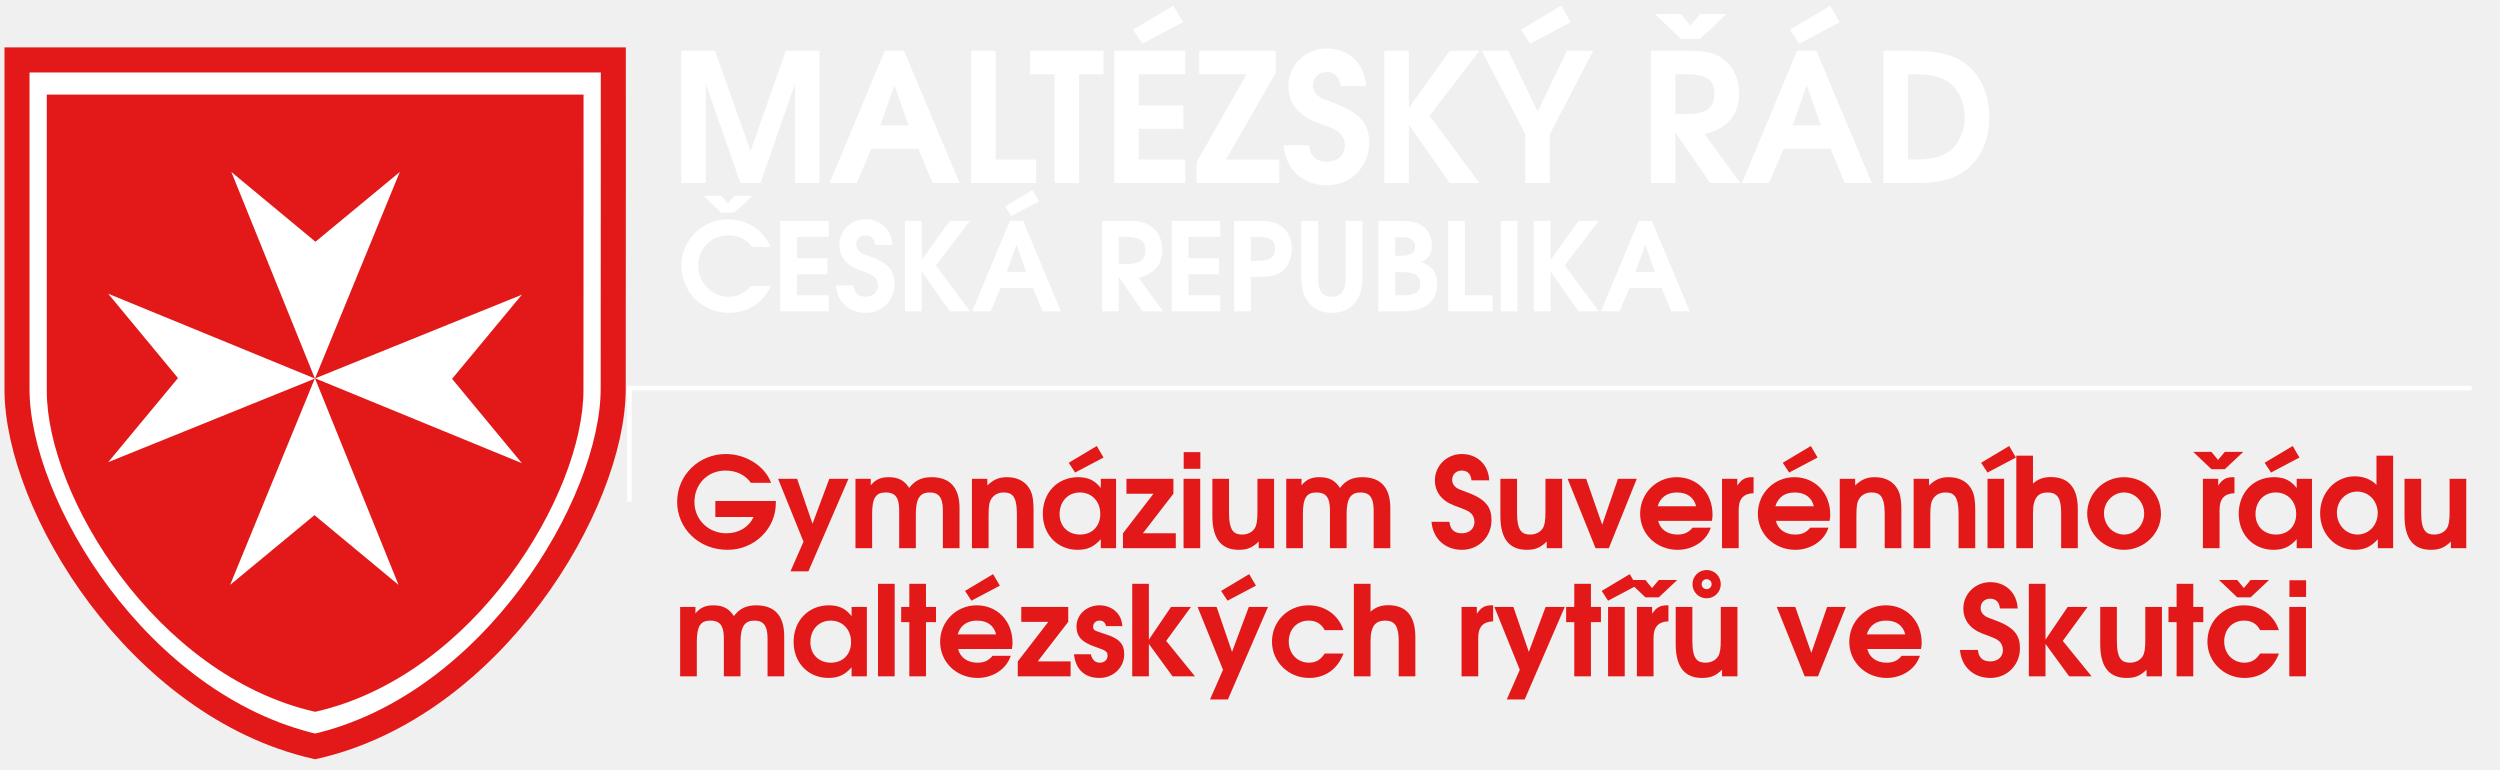
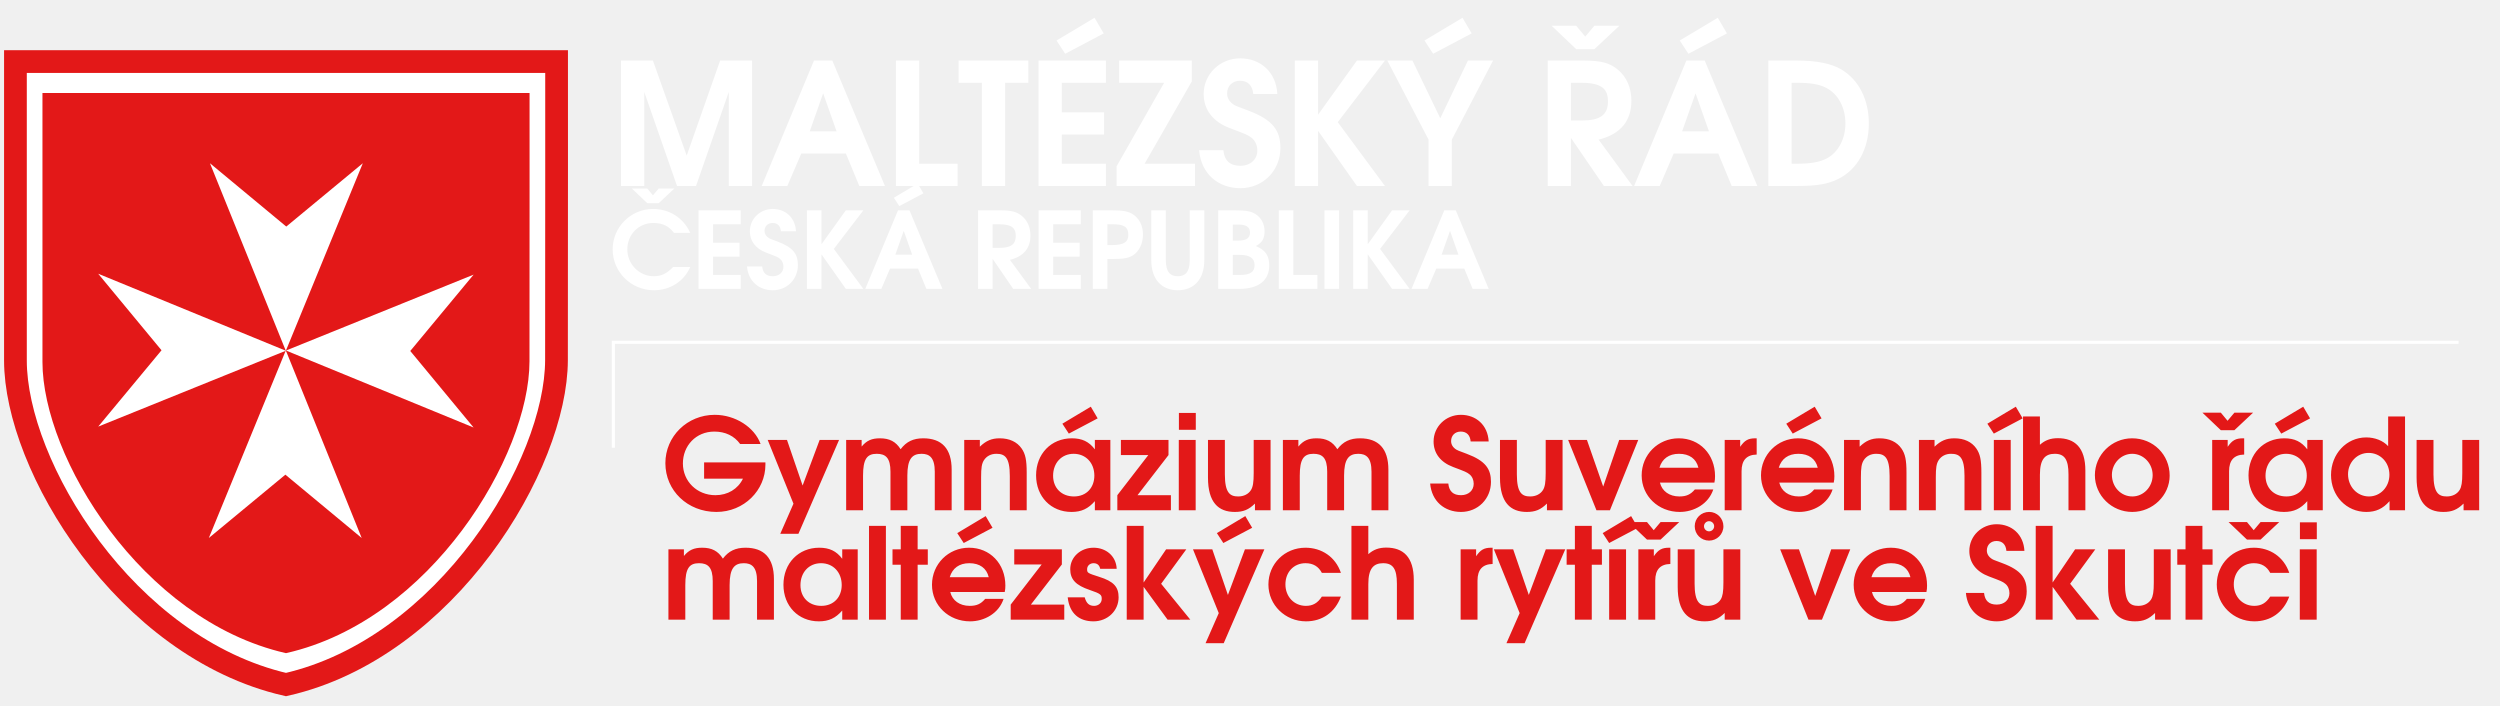
- <svg xmlns="http://www.w3.org/2000/svg" viewBox="-1 -8.2 442.5 136.2" width="442.5" height="136.2">
+ <svg xmlns="http://www.w3.org/2000/svg" viewBox="-1 -9.6 487.6 137.6" width="487.6" height="137.6">
  <g transform="translate(-113.9 -228.2)">
    <path fill-rule="nonzero" fill="#ffffff" d="M 168.676 352.117 C 200.066 344.965 221.41 309.176 221.438 288.828 C 221.473 264.148 221.457 230.609 221.457 230.609 L 115.91 230.609 C 115.91 230.609 115.902 263.938 115.91 288.914 C 115.914 309.434 137.352 344.914 168.676 352.117 " />
    <path fill="none" stroke-width="4.439" stroke-linejoin="miter" stroke="#e31818" d="M 0.001 -0.001 C 31.43 7.16 52.799 42.992 52.827 63.365 C 52.862 88.074 52.846 121.654 52.846 121.654 L -52.829 121.654 C -52.829 121.654 -52.837 88.285 -52.829 63.279 C -52.825 42.734 -31.361 7.21 0.001 -0.001 Z M 0.001 -0.001 " transform="matrix(0.998785, 0, 0, -0.998785, 168.6748, 352.1157)" />
    <path fill-rule="nonzero" fill="#e31818" d="M 168.676 345.535 C 196.668 339.16 215.699 307.246 215.727 289.102 C 215.754 267.094 215.742 237.188 215.742 237.188 L 121.625 237.188 C 121.625 237.188 121.621 266.91 121.625 289.184 C 121.633 307.477 140.746 339.113 168.676 345.535 " />
    <path fill="none" stroke-width="0.89" stroke-linejoin="miter" stroke="#e31818" d="M -0.001 0.002 C 28.025 6.384 47.08 38.337 47.107 56.504 C 47.134 78.538 47.123 108.481 47.123 108.481 L -47.109 108.481 C -47.109 108.481 -47.113 78.722 -47.109 56.422 C -47.101 38.106 -27.965 6.431 -0.001 0.002 Z M -0.001 0.002 " transform="matrix(0.998785, 0, 0, -0.998785, 168.6768, 345.5367)" />
    <path fill-rule="nonzero" fill="#ffffff" d="M 168.645 286.941 L 153.629 323.531 L 168.559 311.18 L 183.445 323.531 L 168.645 286.941 " />
    <path fill-rule="nonzero" fill="#ffffff" d="M 168.648 287.027 L 183.664 250.438 L 168.734 262.789 L 153.848 250.438 L 168.648 287.027 " />
    <path fill-rule="nonzero" fill="#ffffff" d="M 168.68 286.969 L 205.27 301.984 L 192.918 287.055 L 205.27 272.164 L 168.68 286.969 " />
    <path fill-rule="nonzero" fill="#ffffff" d="M 168.645 287.008 L 132.051 271.988 L 144.402 286.918 L 132.051 301.805 L 168.645 287.008 " />
  </g>
-   <path fill="#ffffff" d="M119.6 24.19H123.94V6.65L130.05 24.19H133.6L139.71 6.65V24.19H144.05V0.79H138.09L131.86 18.52L125.55 0.79H119.6ZM145.85 24.19H150.63L153.23 18.14H161.55L164.06 24.19H168.84L159.02 0.79H155.6ZM154.81 14 157.31 6.9 159.81 14ZM170.89 24.19H182.39V20.04H175.23V0.79H170.89ZM181.31 4.94H185.65V24.19H189.99V4.94H194.32V0.79H181.31ZM196.22 24.19H208.79V20.04H200.56V14.6H208.45V10.45H200.56V4.94H208.79V0.79H196.22ZM199.58 -2.94 201.19 -0.47 208.38 -4.27 206.67 -7.19ZM210.79 24.19H225.42V20.04H216.01L224.81 4.69V0.79H211.26V4.94H219.65L210.79 20.52ZM226.18 17.51C226.56 21.94 229.75 24.6 233.87 24.6C238.08 24.6 241.34 21.34 241.34 17.1C241.34 13.93 240.04 11.88 235.29 10.1C233.08 9.28 233.02 9.25 232.7 9.06C231.84 8.52 231.4 7.79 231.4 6.94C231.4 5.54 232.38 4.56 233.81 4.56C235.26 4.56 236.15 5.45 236.28 7.03H240.77C240.55 2.92 237.61 0.38 233.84 0.38C230.07 0.38 227.03 3.33 227.03 7.03C227.03 9.98 228.77 12.22 231.91 13.4C235.01 14.57 235.26 14.66 235.96 15.2C236.66 15.74 237.04 16.62 237.04 17.57C237.04 19.25 235.74 20.42 233.87 20.42C231.94 20.42 230.89 19.47 230.7 17.51ZM244.03 24.19H248.37V13.9L255.62 24.19H260.85L252.04 12.29L260.85 0.79H255.62L248.37 10.89V0.79H244.03ZM261.29 0.79 268.98 15.55V24.19H273.32V15.55L281.01 0.79H276.33L271.17 11.56L265.98 0.79ZM268.22 -2.94 269.84 -0.47 277.03 -4.27 275.32 -7.19ZM291.21 24.19H295.55V15.23L301.69 24.19H307.04L300.71 15.55C304.92 14.5 306.82 11.94 306.82 8.3C306.82 5.92 305.96 3.9 304.35 2.54C302.83 1.24 301.15 0.79 297.95 0.79H291.21ZM291.94 -5.7 296.53 -1.33H299.92L304.57 -5.7H299.92L298.21 -3.67L296.53 -5.7ZM295.55 11.97V4.94H297.48C301.6 4.94 302.45 6.33 302.45 8.42C302.45 10.89 301.03 11.97 297.67 11.97ZM307.33 24.19H312.11L314.7 18.14H323.03L325.53 24.19H330.31L320.5 0.79H317.08ZM315.84 -2.94 317.46 -0.47 324.64 -4.27 322.94 -7.19ZM316.29 14 318.79 6.9 321.29 14ZM332.37 24.19H337.82C341.36 24.19 343.48 23.84 345.38 22.89C348.99 21.12 351.11 17.26 351.11 12.54C351.11 8.11 349.28 4.43 346.02 2.47C344.18 1.36 341.39 0.79 337.72 0.79H332.37ZM336.71 20.04V4.94H337.56C340.32 4.94 341.81 5.19 343.17 5.89C345.38 7.03 346.75 9.53 346.75 12.54C346.75 15.36 345.45 17.86 343.36 19C342.06 19.73 340.25 20.04 337.66 20.04Z M119.6 38.84C119.6 43.45 123.35 47.18 128.03 47.18C131.29 47.18 134.15 45.36 135.41 42.44H131.92C130.62 43.8 129.5 44.32 127.96 44.32C125.02 44.32 122.59 41.85 122.59 38.86C122.59 35.85 124.84 33.47 127.9 33.47C129.76 33.47 131.01 34.08 132.1 35.49H135.41C134 32.39 131.12 30.61 127.83 30.61C123.3 30.61 119.6 34.32 119.6 38.84ZM123.52 26.46 126.66 29.44H128.98L132.16 26.46H128.98L127.81 27.84L126.66 26.46ZM137.1 46.9H145.69V44.06H140.06V40.34H145.46V37.5H140.06V33.73H145.69V30.9H137.1ZM146.97 42.33C147.23 45.36 149.42 47.18 152.23 47.18C155.11 47.18 157.34 44.95 157.34 42.05C157.34 39.88 156.46 38.47 153.21 37.26C151.69 36.7 151.65 36.68 151.43 36.55C150.85 36.18 150.54 35.68 150.54 35.1C150.54 34.14 151.22 33.47 152.19 33.47C153.19 33.47 153.79 34.08 153.88 35.16H156.95C156.8 32.35 154.79 30.61 152.21 30.61C149.64 30.61 147.56 32.63 147.56 35.16C147.56 37.17 148.75 38.71 150.89 39.51C153.01 40.31 153.19 40.38 153.66 40.75C154.14 41.12 154.4 41.72 154.4 42.37C154.4 43.52 153.51 44.32 152.23 44.32C150.91 44.32 150.2 43.67 150.07 42.33ZM159.18 46.9H162.15V39.86L167.11 46.9H170.68L164.66 38.76L170.68 30.9H167.11L162.15 37.8V30.9H159.18ZM171.07 46.9H174.34L176.12 42.76H181.81L183.52 46.9H186.79L180.08 30.9H177.74ZM176.9 28.34 178 30.03 182.92 27.43 181.75 25.44ZM177.2 39.92 178.91 35.07 180.62 39.92ZM194.05 46.9H197.01V40.77L201.21 46.9H204.87L200.54 40.99C203.42 40.27 204.72 38.52 204.72 36.03C204.72 34.4 204.14 33.02 203.03 32.09C201.99 31.2 200.85 30.9 198.66 30.9H194.05ZM197.01 38.54V33.73H198.33C201.15 33.73 201.73 34.68 201.73 36.11C201.73 37.8 200.76 38.54 198.46 38.54ZM206.39 46.9H214.99V44.06H209.36V40.34H214.75V37.5H209.36V33.73H214.99V30.9H206.39ZM217.43 46.9H220.4V40.81H221.35C223.63 40.81 224.67 40.64 225.55 40.1C226.85 39.3 227.65 37.67 227.65 35.83C227.65 33.99 226.87 32.48 225.49 31.63C224.58 31.09 223.52 30.9 221.4 30.9H217.43ZM220.4 37.98V33.73H221.4C223.67 33.73 224.67 34.19 224.67 35.88C224.67 37.26 223.93 37.98 221.27 37.98ZM229.34 41.03C229.34 45.1 231.59 47.18 234.73 47.18C237.9 47.18 240.15 45.12 240.15 41.03V30.9H237.18V41.03C237.18 43.54 236.23 44.32 234.76 44.32C233.24 44.32 232.31 43.52 232.31 41.03V30.9H229.34ZM242.98 46.9H247.25C251.36 46.9 253.38 45.06 253.38 42.13C253.38 40.23 252.68 39.02 250.65 38.17C251.93 37.5 252.43 36.66 252.43 35.16C252.43 33.67 251.75 32.41 250.61 31.67C249.65 31.07 248.66 30.9 246.28 30.9H242.98ZM245.95 44.06V39.97H247.36C249.42 39.97 250.39 40.64 250.39 42.07C250.39 43.45 249.5 44.06 247.42 44.06ZM245.95 37.07V33.8H247.16C248.7 33.8 249.46 34.32 249.46 35.42C249.46 36.57 248.7 37.07 246.9 37.07ZM255.33 46.9H263.19V44.06H258.29V30.9H255.33ZM264.64 46.9H267.6V30.9H264.64ZM270.48 46.9H273.45V39.86L278.41 46.9H281.98L275.96 38.76L281.98 30.9H278.41L273.45 37.8V30.9H270.48ZM282.37 46.9H285.64L287.42 42.76H293.11L294.82 46.9H298.09L291.38 30.9H289.04ZM288.5 39.92 290.21 35.07 291.92 39.92Z" />
-   <path fill="none" stroke="#ffffff" stroke-width="0.8" d="M110.4 80.6V60.5H436.5" />
-   <path fill="#e31818" d="M118.855 80.607C118.855 85.394 122.734 89.118 127.765 89.118C132.597 89.118 136.321 85.328 136.321 80.873V80.474H125.615V83.311H132.398C131.511 85.128 129.738 86.192 127.588 86.192C124.374 86.192 121.914 83.776 121.914 80.651C121.914 77.57 124.175 75.088 127.411 75.088C129.317 75.088 130.891 75.841 131.91 77.26H135.479C134.415 74.312 131.046 72.162 127.477 72.162C122.69 72.162 118.855 75.908 118.855 80.607Z M136.72 76.551 141.22 87.677 138.914 92.931H142.084L149.177 76.551H145.786L142.815 84.508L140.089 76.551Z M150.418 88.83H153.366V82.779C153.366 79.875 154.053 78.967 155.76 78.967C157.311 78.967 158.154 79.676 158.154 82.092V88.83H161.102V82.779C161.102 79.853 161.944 78.967 163.584 78.967C164.958 78.967 165.889 79.631 165.889 82.092V88.83H168.837V81.737C168.837 78.058 167.108 76.262 163.872 76.262C162.143 76.262 160.924 76.839 159.927 78.169C159.085 76.839 157.998 76.262 156.314 76.262C154.873 76.262 153.987 76.661 153.122 77.703V76.551H150.418Z M171.032 88.83H173.98V83.045C173.98 81.405 174.09 80.695 174.467 80.097C174.933 79.366 175.708 78.967 176.639 78.967C178.102 78.967 178.989 79.543 178.989 82.823V88.83H181.937V82.247C181.937 80.053 181.715 78.989 181.05 78.036C180.252 76.883 178.922 76.262 177.216 76.262C175.819 76.262 174.844 76.684 173.758 77.725V76.551H171.032Z M183.577 82.735C183.577 86.436 186.17 89.118 189.761 89.118C191.49 89.118 192.665 88.564 193.839 87.234V88.83H196.544V76.551H193.839V78.191C192.82 76.839 191.601 76.262 189.828 76.262C186.192 76.262 183.577 78.989 183.577 82.735ZM186.547 82.801C186.547 80.562 188.032 78.967 190.138 78.967C192.244 78.967 193.751 80.54 193.751 82.779C193.751 84.818 192.421 86.414 190.182 86.414C188.032 86.414 186.547 84.951 186.547 82.801ZM188.165 73.713 189.296 75.442 194.327 72.782 193.13 70.743Z M197.763 88.83H207.116V86.192H201.287L206.695 79.188V76.551H198.383V79.188H203.171L197.763 86.192Z M208.491 88.83H211.439V76.551H208.491ZM208.513 74.777H211.461V71.829H208.513Z M213.589 83.134C213.589 87.456 215.406 89.118 218.265 89.118C219.75 89.118 220.681 88.741 221.79 87.655V88.83H224.516V76.551H221.568V82.336C221.568 83.976 221.435 84.729 221.103 85.284C220.659 85.993 219.861 86.414 218.864 86.414C217.445 86.414 216.536 85.816 216.536 82.557V76.551H213.589Z M226.666 88.83H229.614V82.779C229.614 79.875 230.301 78.967 232.008 78.967C233.559 78.967 234.402 79.676 234.402 82.092V88.83H237.35V82.779C237.35 79.853 238.192 78.967 239.832 78.967C241.206 78.967 242.137 79.631 242.137 82.092V88.83H245.085V81.737C245.085 78.058 243.356 76.262 240.12 76.262C238.391 76.262 237.172 76.839 236.175 78.169C235.332 76.839 234.246 76.262 232.562 76.262C231.121 76.262 230.235 76.661 229.37 77.703V76.551H226.666Z  M252.377 84.153C252.643 87.256 254.882 89.118 257.764 89.118C260.712 89.118 262.995 86.835 262.995 83.865C262.995 81.649 262.086 80.208 258.761 78.967C257.209 78.39 257.165 78.368 256.943 78.235C256.345 77.858 256.035 77.348 256.035 76.75C256.035 75.775 256.722 75.088 257.719 75.088C258.739 75.088 259.359 75.708 259.448 76.817H262.596C262.44 73.935 260.379 72.162 257.741 72.162C255.104 72.162 252.976 74.223 252.976 76.817C252.976 78.878 254.195 80.452 256.389 81.272C258.562 82.092 258.739 82.158 259.226 82.535C259.714 82.912 259.98 83.533 259.98 84.197C259.98 85.372 259.071 86.192 257.764 86.192C256.411 86.192 255.68 85.527 255.547 84.153Z M264.568 83.134C264.568 87.456 266.386 89.118 269.245 89.118C270.73 89.118 271.661 88.741 272.769 87.655V88.83H275.496V76.551H272.548V82.336C272.548 83.976 272.415 84.729 272.082 85.284C271.639 85.993 270.841 86.414 269.844 86.414C268.425 86.414 267.516 85.816 267.516 82.557V76.551H264.568Z M276.471 76.551 281.414 88.83H283.763L288.706 76.551H285.381L282.588 84.685L279.751 76.551Z M289.304 82.735C289.304 86.325 292.208 89.118 295.954 89.118C298.436 89.118 300.985 87.722 301.806 85.195H298.592C297.838 86.082 297.107 86.414 295.888 86.414C294.136 86.414 292.851 85.483 292.496 83.998H302.005C302.094 83.577 302.116 83.311 302.116 82.868C302.116 79.055 299.434 76.262 295.777 76.262C292.164 76.262 289.304 79.122 289.304 82.735ZM292.408 81.405C292.873 79.831 294.07 78.967 295.821 78.967C297.639 78.967 298.835 79.831 299.212 81.405Z M303.8 88.83H306.748V82.003C306.748 80.097 307.613 79.144 309.386 79.1V76.262H309.164C307.901 76.262 307.28 76.617 306.505 77.747V76.551H303.8Z M310.14 82.735C310.14 86.325 313.043 89.118 316.789 89.118C319.272 89.118 321.821 87.722 322.641 85.195H319.427C318.673 86.082 317.942 86.414 316.723 86.414C314.972 86.414 313.686 85.483 313.331 83.998H322.84C322.929 83.577 322.951 83.311 322.951 82.868C322.951 79.055 320.269 76.262 316.612 76.262C312.999 76.262 310.14 79.122 310.14 82.735ZM313.243 81.405C313.708 79.831 314.905 78.967 316.656 78.967C318.474 78.967 319.671 79.831 320.047 81.405ZM314.551 73.713 315.681 75.442 320.712 72.782 319.515 70.743Z M324.636 88.83H327.584V83.045C327.584 81.405 327.694 80.695 328.071 80.097C328.537 79.366 329.312 78.967 330.243 78.967C331.706 78.967 332.593 79.543 332.593 82.823V88.83H335.541V82.247C335.541 80.053 335.319 78.989 334.654 78.036C333.856 76.883 332.526 76.262 330.82 76.262C329.423 76.262 328.448 76.684 327.362 77.725V76.551H324.636Z M337.713 88.83H340.661V83.045C340.661 81.405 340.772 80.695 341.149 80.097C341.614 79.366 342.39 78.967 343.321 78.967C344.784 78.967 345.67 79.543 345.67 82.823V88.83H348.618V82.247C348.618 80.053 348.397 78.989 347.732 78.036C346.934 76.883 345.604 76.262 343.897 76.262C342.501 76.262 341.525 76.684 340.439 77.725V76.551H337.713Z M349.66 73.713 350.79 75.442 355.822 72.782 354.625 70.743ZM350.79 88.83H353.738V76.551H350.79Z M355.888 88.83H358.836V82.602C358.836 79.897 359.745 78.967 361.43 78.967C363.159 78.967 363.824 79.986 363.824 82.557V88.83H366.771V81.892C366.771 77.858 364.91 76.24 361.962 76.24C360.698 76.24 359.723 76.595 358.836 77.393V72.45H355.888Z M368.434 82.69C368.434 86.237 371.36 89.118 374.95 89.118C378.519 89.118 381.489 86.237 381.489 82.779C381.489 79.122 378.63 76.262 374.928 76.262C371.36 76.262 368.434 79.166 368.434 82.69ZM371.404 82.646C371.404 80.629 373.022 78.967 374.95 78.967C376.923 78.967 378.519 80.651 378.519 82.69C378.519 84.752 376.923 86.414 374.973 86.414C372.978 86.414 371.404 84.752 371.404 82.646Z  M387.208 71.785 390.422 74.844H392.793L396.052 71.785H392.793L391.596 73.204L390.422 71.785ZM388.914 88.83H391.862V82.003C391.862 80.097 392.727 79.144 394.5 79.1V76.262H394.278C393.015 76.262 392.394 76.617 391.619 77.747V76.551H388.914Z M395.254 82.735C395.254 86.436 397.847 89.118 401.438 89.118C403.167 89.118 404.341 88.564 405.516 87.234V88.83H408.22V76.551H405.516V78.191C404.496 76.839 403.277 76.262 401.504 76.262C397.869 76.262 395.254 78.989 395.254 82.735ZM398.224 82.801C398.224 80.562 399.709 78.967 401.814 78.967C403.92 78.967 405.427 80.54 405.427 82.779C405.427 84.818 404.097 86.414 401.859 86.414C399.709 86.414 398.224 84.951 398.224 82.801ZM399.842 73.713 400.972 75.442 406.004 72.782 404.807 70.743Z M409.661 82.668C409.661 86.303 412.343 89.118 415.823 89.118C417.485 89.118 418.704 88.564 419.879 87.234V88.83H422.583V72.45H419.635V77.637C418.771 76.684 417.352 76.107 415.801 76.107C412.365 76.107 409.661 78.989 409.661 82.668ZM412.631 82.535C412.631 80.452 414.205 78.811 416.222 78.811C418.283 78.811 419.857 80.474 419.857 82.624C419.857 84.752 418.283 86.414 416.288 86.414C414.227 86.414 412.631 84.707 412.631 82.535Z M424.6 83.134C424.6 87.456 426.418 89.118 429.277 89.118C430.762 89.118 431.693 88.741 432.801 87.655V88.83H435.528V76.551H432.58V82.336C432.58 83.976 432.447 84.729 432.114 85.284C431.671 85.993 430.873 86.414 429.875 86.414C428.457 86.414 427.548 85.816 427.548 82.557V76.551H424.6Z M119.387 111.51H122.335V105.459C122.335 102.555 123.022 101.647 124.729 101.647C126.28 101.647 127.123 102.356 127.123 104.772V111.51H130.07V105.459C130.07 102.533 130.913 101.647 132.553 101.647C133.927 101.647 134.858 102.311 134.858 104.772V111.51H137.806V104.417C137.806 100.738 136.077 98.942 132.841 98.942C131.112 98.942 129.893 99.519 128.896 100.849C128.053 99.519 126.967 98.942 125.283 98.942C123.842 98.942 122.955 99.341 122.091 100.383V99.231H119.387Z M139.468 105.415C139.468 109.116 142.062 111.798 145.653 111.798C147.381 111.798 148.556 111.244 149.731 109.914V111.51H152.435V99.231H149.731V100.871C148.711 99.519 147.492 98.942 145.719 98.942C142.084 98.942 139.468 101.669 139.468 105.415ZM142.439 105.481C142.439 103.242 143.924 101.647 146.029 101.647C148.135 101.647 149.642 103.22 149.642 105.459C149.642 107.498 148.312 109.094 146.074 109.094C143.924 109.094 142.439 107.631 142.439 105.481Z M154.408 111.51H157.356V95.13H154.408Z M158.508 101.913H159.949V111.51H162.897V101.913H164.67V99.231H162.897V95.13H159.949V99.231H158.508Z M165.402 105.415C165.402 109.005 168.305 111.798 172.051 111.798C174.534 111.798 177.083 110.402 177.903 107.875H174.689C173.935 108.762 173.204 109.094 171.985 109.094C170.234 109.094 168.948 108.163 168.593 106.678H178.102C178.191 106.257 178.213 105.991 178.213 105.548C178.213 101.735 175.531 98.942 171.874 98.942C168.261 98.942 165.402 101.802 165.402 105.415ZM168.505 104.085C168.97 102.511 170.167 101.647 171.918 101.647C173.736 101.647 174.933 102.511 175.309 104.085ZM169.812 96.393 170.943 98.122 175.974 95.462 174.777 93.423Z M179.144 111.51H188.498V108.872H182.668L188.077 101.868V99.231H179.765V101.868H184.552L179.144 108.872Z M189.096 107.609C189.406 110.468 191.157 111.798 193.596 111.798C196.056 111.798 197.984 109.958 197.984 107.609C197.984 105.791 197.142 104.816 194.571 104.018C192.554 103.375 192.487 103.331 192.487 102.688C192.487 102.09 192.975 101.647 193.618 101.647C194.238 101.647 194.637 101.979 194.77 102.622H197.652C197.541 100.317 195.701 98.942 193.618 98.942C191.335 98.942 189.539 100.583 189.539 102.688C189.539 104.484 190.515 105.503 192.953 106.323C194.926 106.988 195.036 107.188 195.036 107.897C195.036 108.584 194.46 109.094 193.706 109.094C192.842 109.094 192.354 108.651 192.066 107.609Z M199.403 111.51H202.351V105.769L206.54 111.51H210.508L205.41 105.237L209.798 99.231H206.274L202.351 105.016V95.13H199.403Z M210.973 99.231 215.473 110.357 213.167 115.611H216.337L223.43 99.231H220.039L217.068 107.188L214.342 99.231ZM215.14 96.393 216.271 98.122 221.302 95.462 220.105 93.423Z M224.139 105.37C224.139 108.939 227.065 111.798 230.7 111.798C233.559 111.798 235.776 110.224 236.795 107.476H233.471C232.739 108.606 231.897 109.094 230.678 109.094C228.639 109.094 227.109 107.498 227.109 105.348C227.109 103.198 228.572 101.647 230.611 101.647C231.941 101.647 232.872 102.201 233.471 103.331H236.795C235.842 100.516 233.404 98.942 230.611 98.942C226.976 98.942 224.139 101.757 224.139 105.37Z M238.635 111.51H241.583V105.282C241.583 102.577 242.492 101.647 244.176 101.647C245.905 101.647 246.57 102.666 246.57 105.237V111.51H249.518V104.572C249.518 100.538 247.656 98.92 244.708 98.92C243.445 98.92 242.47 99.275 241.583 100.073V95.13H238.635Z  M257.697 111.51H260.645V104.683C260.645 102.777 261.509 101.824 263.283 101.78V98.942H263.061C261.798 98.942 261.177 99.297 260.401 100.427V99.231H257.697Z M263.504 99.231 268.004 110.357 265.699 115.611H268.868L275.961 99.231H272.57L269.6 107.188L266.873 99.231Z M276.205 101.913H277.646V111.51H280.594V101.913H282.367V99.231H280.594V95.13H277.646V99.231H276.205Z M282.5 96.393 283.63 98.122 288.662 95.462 287.465 93.423ZM283.63 111.51H286.578V99.231H283.63Z M287.021 94.465 290.235 97.524H292.607L295.865 94.465H292.607L291.41 95.884L290.235 94.465ZM288.728 111.51H291.676V104.683C291.676 102.777 292.541 101.824 294.314 101.78V98.942H294.092C292.829 98.942 292.208 99.297 291.432 100.427V99.231H288.728Z M295.599 105.814C295.599 110.136 297.417 111.798 300.276 111.798C301.761 111.798 302.692 111.421 303.8 110.335V111.51H306.527V99.231H303.579V105.016C303.579 106.656 303.446 107.409 303.113 107.964C302.67 108.673 301.872 109.094 300.875 109.094C299.456 109.094 298.547 108.496 298.547 105.237V99.231H295.599ZM298.569 95.196C298.569 96.593 299.678 97.701 301.074 97.701C302.448 97.701 303.579 96.593 303.579 95.196C303.579 93.822 302.471 92.692 301.096 92.692C299.678 92.692 298.569 93.8 298.569 95.196ZM300.188 95.196C300.188 94.709 300.587 94.31 301.074 94.31C301.562 94.31 301.961 94.709 301.961 95.196C301.961 95.684 301.562 96.083 301.074 96.083C300.587 96.083 300.188 95.684 300.188 95.196Z  M313.487 99.231 318.429 111.51H320.779L325.722 99.231H322.397L319.604 107.365L316.767 99.231Z M326.32 105.415C326.32 109.005 329.224 111.798 332.97 111.798C335.452 111.798 338.001 110.402 338.821 107.875H335.607C334.854 108.762 334.122 109.094 332.903 109.094C331.152 109.094 329.867 108.163 329.512 106.678H339.021C339.109 106.257 339.132 105.991 339.132 105.548C339.132 101.735 336.45 98.942 332.792 98.942C329.179 98.942 326.32 101.802 326.32 105.415ZM329.423 104.085C329.889 102.511 331.086 101.647 332.837 101.647C334.654 101.647 335.851 102.511 336.228 104.085Z  M345.914 106.833C346.18 109.936 348.419 111.798 351.3 111.798C354.248 111.798 356.531 109.515 356.531 106.545C356.531 104.329 355.622 102.888 352.298 101.647C350.746 101.07 350.702 101.048 350.48 100.915C349.882 100.538 349.571 100.028 349.571 99.43C349.571 98.455 350.258 97.768 351.256 97.768C352.275 97.768 352.896 98.388 352.985 99.497H356.132C355.977 96.615 353.916 94.842 351.278 94.842C348.64 94.842 346.513 96.903 346.513 99.497C346.513 101.558 347.732 103.132 349.926 103.952C352.098 104.772 352.275 104.838 352.763 105.215C353.251 105.592 353.517 106.213 353.517 106.877C353.517 108.052 352.608 108.872 351.3 108.872C349.948 108.872 349.217 108.207 349.084 106.833Z M358.105 111.51H361.053V105.769L365.242 111.51H369.21L364.112 105.237L368.5 99.231H364.976L361.053 105.016V95.13H358.105Z M370.739 105.814C370.739 110.136 372.557 111.798 375.416 111.798C376.901 111.798 377.832 111.421 378.94 110.335V111.51H381.666V99.231H378.718V105.016C378.718 106.656 378.585 107.409 378.253 107.964C377.81 108.673 377.012 109.094 376.014 109.094C374.596 109.094 373.687 108.496 373.687 105.237V99.231H370.739Z M382.819 101.913H384.26V111.51H387.208V101.913H388.981V99.231H387.208V95.13H384.26V99.231H382.819Z M389.712 105.37C389.712 108.939 392.638 111.798 396.273 111.798C399.132 111.798 401.349 110.224 402.369 107.476H399.044C398.312 108.606 397.47 109.094 396.251 109.094C394.212 109.094 392.682 107.498 392.682 105.348C392.682 103.198 394.145 101.647 396.185 101.647C397.514 101.647 398.445 102.201 399.044 103.331H402.369C401.415 100.516 398.977 98.942 396.185 98.942C392.549 98.942 389.712 101.757 389.712 105.37ZM391.774 94.465 394.988 97.524H397.359L400.618 94.465H397.359L396.162 95.884L394.988 94.465Z M404.208 111.51H407.156V99.231H404.208ZM404.23 97.457H407.178V94.509H404.23Z" />
+   <path fill="#ffffff" d="M120.122 26.673H124.657V8.334L131.046 26.673H134.754L141.143 8.334V26.673H145.678V2.21H139.454L132.933 20.748L126.345 2.21H120.122Z M147.565 26.673H152.563L155.278 20.351H163.984L166.599 26.673H171.598L161.336 2.21H157.76ZM156.933 16.014 159.548 8.599 162.163 16.014Z M173.749 26.673H185.766V22.337H178.284V2.21H173.749Z M185.964 6.547H190.5V26.673H195.035V6.547H199.57V2.21H185.964Z M201.556 26.673H214.698V22.337H206.091V16.643H214.334V12.307H206.091V6.547H214.698V2.21H201.556ZM205.065 -1.696 206.753 0.886 214.268 -3.086 212.48 -6.132Z M216.783 26.673H232.077V22.337H222.246L231.448 6.282V2.21H217.28V6.547H226.052L216.783 22.833Z M232.872 19.689C233.269 24.323 236.612 27.104 240.916 27.104C245.319 27.104 248.728 23.694 248.728 19.258C248.728 15.948 247.371 13.796 242.405 11.942C240.088 11.082 240.022 11.049 239.691 10.85C238.797 10.287 238.334 9.526 238.334 8.632C238.334 7.176 239.36 6.149 240.85 6.149C242.372 6.149 243.299 7.076 243.432 8.731H248.132C247.901 4.428 244.822 1.78 240.883 1.78C236.943 1.78 233.765 4.858 233.765 8.731C233.765 11.81 235.586 14.16 238.863 15.385C242.107 16.61 242.372 16.709 243.101 17.272C243.829 17.835 244.226 18.762 244.226 19.755C244.226 21.509 242.869 22.734 240.916 22.734C238.896 22.734 237.804 21.741 237.605 19.689Z M251.542 26.673H256.077V15.915L263.658 26.673H269.12L259.917 14.227L269.12 2.21H263.658L256.077 12.77V2.21H251.542Z M269.583 2.21 277.627 17.636V26.673H282.162V17.636L290.207 2.21H285.307L279.911 13.465L274.482 2.21ZM276.833 -1.696 278.521 0.886 286.036 -3.086 284.248 -6.132Z  M300.866 26.673H305.401V17.305L311.823 26.673H317.417L310.797 17.636C315.199 16.544 317.186 13.862 317.186 10.056C317.186 7.573 316.292 5.454 314.604 4.031C313.015 2.674 311.26 2.21 307.917 2.21H300.866ZM301.627 -4.576 306.427 -0.008H309.969L314.835 -4.576H309.969L308.182 -2.457L306.427 -4.576ZM305.401 13.896V6.547H307.42C311.724 6.547 312.617 8.003 312.617 10.188C312.617 12.77 311.128 13.896 307.619 13.896Z M317.715 26.673H322.714L325.428 20.351H334.135L336.75 26.673H341.748L331.486 2.21H327.911ZM326.62 -1.696 328.308 0.886 335.823 -3.086 334.035 -6.132ZM327.084 16.014 329.699 8.599 332.314 16.014Z M343.9 26.673H349.594C353.301 26.673 355.519 26.309 357.505 25.316C361.279 23.462 363.497 19.424 363.497 14.491C363.497 9.857 361.577 6.017 358.168 3.965C356.248 2.806 353.334 2.21 349.494 2.21H343.9ZM348.435 22.337V6.547H349.329C352.209 6.547 353.765 6.811 355.188 7.54C357.505 8.731 358.929 11.347 358.929 14.491C358.929 17.438 357.572 20.053 355.387 21.244C354.03 22.006 352.143 22.337 349.428 22.337Z M118.493 39.031C118.493 43.446 122.079 47.011 126.556 47.011C129.686 47.011 132.422 45.27 133.624 42.472H130.287C129.043 43.778 127.966 44.275 126.494 44.275C123.675 44.275 121.353 41.912 121.353 39.052C121.353 36.171 123.509 33.89 126.432 33.89C128.214 33.89 129.417 34.471 130.453 35.818H133.624C132.277 32.854 129.52 31.154 126.37 31.154C122.037 31.154 118.493 34.699 118.493 39.031ZM122.245 27.175 125.25 30.035H127.468L130.515 27.175H127.468L126.349 28.501L125.25 27.175Z M135.241 46.742H143.47V44.027H138.081V40.461H143.242V37.746H138.081V34.139H143.47V31.424H135.241Z M144.693 42.368C144.942 45.27 147.036 47.011 149.73 47.011C152.487 47.011 154.622 44.876 154.622 42.099C154.622 40.026 153.772 38.679 150.663 37.518C149.212 36.979 149.171 36.958 148.963 36.834C148.404 36.481 148.113 36.005 148.113 35.445C148.113 34.533 148.756 33.89 149.689 33.89C150.642 33.89 151.223 34.471 151.306 35.507H154.249C154.104 32.813 152.176 31.154 149.709 31.154C147.243 31.154 145.253 33.082 145.253 35.507C145.253 37.435 146.393 38.907 148.445 39.674C150.476 40.441 150.642 40.503 151.098 40.855C151.554 41.208 151.803 41.788 151.803 42.41C151.803 43.508 150.953 44.275 149.73 44.275C148.466 44.275 147.782 43.653 147.657 42.368Z M156.384 46.742H159.224V40.005L163.971 46.742H167.391L161.628 38.948L167.391 31.424H163.971L159.224 38.036V31.424H156.384Z M167.764 46.742H170.894L172.593 42.783H178.045L179.682 46.742H182.812L176.387 31.424H174.148ZM173.34 28.978 174.397 30.595 179.102 28.107 177.983 26.2ZM173.63 40.067 175.267 35.424 176.905 40.067Z  M189.756 46.742H192.596V40.876L196.617 46.742H200.12L195.975 41.083C198.732 40.399 199.975 38.72 199.975 36.336C199.975 34.782 199.416 33.455 198.359 32.564C197.364 31.714 196.265 31.424 194.171 31.424H189.756ZM192.596 38.741V34.139H193.861C196.555 34.139 197.115 35.051 197.115 36.419C197.115 38.036 196.182 38.741 193.985 38.741Z M201.571 46.742H209.801V44.027H204.411V40.461H209.573V37.746H204.411V34.139H209.801V31.424H201.571Z M212.143 46.742H214.983V40.917H215.895C218.071 40.917 219.066 40.751 219.916 40.233C221.16 39.466 221.927 37.912 221.927 36.15C221.927 34.388 221.18 32.937 219.854 32.129C218.983 31.61 217.967 31.424 215.936 31.424H212.143ZM214.983 38.202V34.139H215.936C218.113 34.139 219.066 34.574 219.066 36.191C219.066 37.518 218.361 38.202 215.812 38.202Z M223.543 41.125C223.543 45.021 225.699 47.011 228.705 47.011C231.731 47.011 233.887 45.042 233.887 41.125V31.424H231.047V41.125C231.047 43.529 230.135 44.275 228.725 44.275C227.274 44.275 226.383 43.508 226.383 41.125V31.424H223.543Z M236.602 46.742H240.686C244.624 46.742 246.552 44.98 246.552 42.182C246.552 40.358 245.888 39.197 243.94 38.388C245.163 37.746 245.64 36.937 245.64 35.507C245.64 34.077 244.997 32.875 243.898 32.17C242.986 31.59 242.033 31.424 239.753 31.424H236.602ZM239.442 44.027V40.109H240.789C242.758 40.109 243.691 40.751 243.691 42.12C243.691 43.446 242.841 44.027 240.851 44.027ZM239.442 37.331V34.201H240.603C242.074 34.201 242.8 34.699 242.8 35.756C242.8 36.855 242.074 37.331 240.354 37.331Z M248.417 46.742H255.942V44.027H251.257V31.424H248.417Z M257.33 46.742H260.17V31.424H257.33Z M262.927 46.742H265.767V40.005L270.513 46.742H273.934L268.171 38.948L273.934 31.424H270.513L265.767 38.036V31.424H262.927Z M274.307 46.742H277.437L279.136 42.783H284.588L286.225 46.742H289.355L282.93 31.424H280.691ZM280.173 40.067 281.81 35.424 283.448 40.067Z" />
+   <path fill="none" stroke="#ffffff" stroke-width="0.61" d="M118.63 77.73V57.16H478.52" />
+   <path fill="#e31818" d="M128.775 80.741C128.775 86.089 133.108 90.249 138.729 90.249C144.127 90.249 148.287 86.015 148.287 81.038V80.592H136.327V83.762H143.904C142.914 85.792 140.933 86.981 138.531 86.981C134.941 86.981 132.192 84.282 132.192 80.791C132.192 77.349 134.718 74.575 138.333 74.575C140.462 74.575 142.22 75.417 143.359 77.002H147.346C146.158 73.709 142.394 71.307 138.407 71.307C133.059 71.307 128.775 75.492 128.775 80.741Z M148.733 76.21 153.759 88.64 151.184 94.508H154.725L162.649 76.21H158.86L155.542 85.099L152.496 76.21Z M164.035 89.927H167.328V83.168C167.328 79.924 168.096 78.909 170.003 78.909C171.736 78.909 172.677 79.701 172.677 82.4V89.927H175.97V83.168C175.97 79.899 176.911 78.909 178.743 78.909C180.279 78.909 181.319 79.651 181.319 82.4V89.927H184.612V82.004C184.612 77.893 182.68 75.888 179.065 75.888C177.134 75.888 175.772 76.532 174.658 78.017C173.717 76.532 172.503 75.888 170.622 75.888C169.012 75.888 168.022 76.333 167.056 77.497V76.21H164.035Z M187.063 89.927H190.356V83.465C190.356 81.632 190.48 80.84 190.901 80.171C191.421 79.354 192.288 78.909 193.328 78.909C194.962 78.909 195.952 79.552 195.952 83.217V89.927H199.246V82.573C199.246 80.122 198.998 78.933 198.255 77.869C197.364 76.581 195.878 75.888 193.972 75.888C192.412 75.888 191.322 76.358 190.109 77.522V76.21H187.063Z M201.078 83.118C201.078 87.253 203.975 90.249 207.986 90.249C209.918 90.249 211.23 89.63 212.542 88.145V89.927H215.563V76.21H212.542V78.042C211.403 76.532 210.042 75.888 208.061 75.888C204 75.888 201.078 78.933 201.078 83.118ZM204.396 83.192C204.396 80.691 206.055 78.909 208.407 78.909C210.76 78.909 212.443 80.667 212.443 83.168C212.443 85.446 210.958 87.228 208.457 87.228C206.055 87.228 204.396 85.594 204.396 83.192ZM206.204 73.04 207.466 74.972 213.087 72 211.75 69.722Z M216.925 89.927H227.374V86.981H220.862L226.904 79.156V76.21H217.619V79.156H222.967L216.925 86.981Z M228.91 89.927H232.203V76.21H228.91ZM228.934 74.229H232.228V70.936H228.934Z M234.605 83.564C234.605 88.392 236.635 90.249 239.829 90.249C241.488 90.249 242.528 89.828 243.766 88.615V89.927H246.812V76.21H243.519V82.672C243.519 84.505 243.37 85.347 242.999 85.966C242.504 86.758 241.612 87.228 240.498 87.228C238.913 87.228 237.898 86.56 237.898 82.92V76.21H234.605Z M249.214 89.927H252.507V83.168C252.507 79.924 253.275 78.909 255.181 78.909C256.915 78.909 257.856 79.701 257.856 82.4V89.927H261.149V83.168C261.149 79.899 262.09 78.909 263.922 78.909C265.457 78.909 266.497 79.651 266.497 82.4V89.927H269.791V82.004C269.791 77.893 267.859 75.888 264.244 75.888C262.313 75.888 260.951 76.532 259.836 78.017C258.896 76.532 257.682 75.888 255.8 75.888C254.191 75.888 253.2 76.333 252.235 77.497V76.21H249.214Z  M277.937 84.703C278.234 88.169 280.735 90.249 283.954 90.249C287.247 90.249 289.798 87.699 289.798 84.381C289.798 81.905 288.782 80.295 285.068 78.909C283.335 78.265 283.285 78.24 283.038 78.092C282.369 77.671 282.023 77.101 282.023 76.433C282.023 75.343 282.79 74.575 283.904 74.575C285.043 74.575 285.737 75.269 285.836 76.507H289.352C289.179 73.288 286.876 71.307 283.929 71.307C280.983 71.307 278.606 73.61 278.606 76.507C278.606 78.81 279.967 80.568 282.419 81.484C284.845 82.4 285.043 82.474 285.588 82.895C286.133 83.316 286.43 84.009 286.43 84.752C286.43 86.065 285.415 86.981 283.954 86.981C282.444 86.981 281.626 86.238 281.478 84.703Z M291.556 83.564C291.556 88.392 293.586 90.249 296.78 90.249C298.439 90.249 299.479 89.828 300.717 88.615V89.927H303.763V76.21H300.47V82.672C300.47 84.505 300.321 85.347 299.95 85.966C299.455 86.758 298.563 87.228 297.449 87.228C295.864 87.228 294.849 86.56 294.849 82.92V76.21H291.556Z M304.852 76.21 310.374 89.927H312.999L318.521 76.21H314.806L311.687 85.297L308.517 76.21Z M319.189 83.118C319.189 87.129 322.433 90.249 326.618 90.249C329.391 90.249 332.238 88.689 333.155 85.867H329.564C328.722 86.857 327.905 87.228 326.543 87.228C324.587 87.228 323.151 86.188 322.755 84.529H333.377C333.476 84.059 333.501 83.762 333.501 83.267C333.501 79.008 330.505 75.888 326.42 75.888C322.383 75.888 319.189 79.082 319.189 83.118ZM322.656 81.632C323.176 79.874 324.513 78.909 326.469 78.909C328.499 78.909 329.837 79.874 330.258 81.632Z M335.383 89.927H338.676V82.301C338.676 80.171 339.642 79.107 341.623 79.057V75.888H341.375C339.964 75.888 339.271 76.284 338.404 77.547V76.21H335.383Z M342.465 83.118C342.465 87.129 345.709 90.249 349.893 90.249C352.666 90.249 355.514 88.689 356.43 85.867H352.84C351.998 86.857 351.181 87.228 349.819 87.228C347.863 87.228 346.427 86.188 346.03 84.529H356.653C356.752 84.059 356.777 83.762 356.777 83.267C356.777 79.008 353.781 75.888 349.695 75.888C345.659 75.888 342.465 79.082 342.465 83.118ZM345.931 81.632C346.451 79.874 347.789 78.909 349.745 78.909C351.775 78.909 353.112 79.874 353.533 81.632ZM347.392 73.04 348.655 74.972 354.276 72 352.939 69.722Z M358.659 89.927H361.952V83.465C361.952 81.632 362.076 80.84 362.497 80.171C363.017 79.354 363.883 78.909 364.923 78.909C366.558 78.909 367.548 79.552 367.548 83.217V89.927H370.841V82.573C370.841 80.122 370.594 78.933 369.851 77.869C368.959 76.581 367.474 75.888 365.567 75.888C364.007 75.888 362.918 76.358 361.704 77.522V76.21H358.659Z M373.268 89.927H376.561V83.465C376.561 81.632 376.685 80.84 377.106 80.171C377.626 79.354 378.492 78.909 379.532 78.909C381.167 78.909 382.157 79.552 382.157 83.217V89.927H385.45V82.573C385.45 80.122 385.203 78.933 384.46 77.869C383.569 76.581 382.083 75.888 380.176 75.888C378.616 75.888 377.527 76.358 376.313 77.522V76.21H373.268Z M386.614 73.04 387.877 74.972 393.498 72 392.161 69.722ZM387.877 89.927H391.17V76.21H387.877Z M393.572 89.927H396.865V82.97C396.865 79.949 397.881 78.909 399.762 78.909C401.694 78.909 402.437 80.048 402.437 82.92V89.927H405.73V82.177C405.73 77.671 403.65 75.863 400.357 75.863C398.945 75.863 397.856 76.259 396.865 77.151V71.629H393.572Z M407.587 83.069C407.587 87.03 410.855 90.249 414.867 90.249C418.853 90.249 422.171 87.03 422.171 83.168C422.171 79.082 418.977 75.888 414.842 75.888C410.855 75.888 407.587 79.132 407.587 83.069ZM410.905 83.019C410.905 80.766 412.713 78.909 414.867 78.909C417.071 78.909 418.853 80.791 418.853 83.069C418.853 85.371 417.071 87.228 414.892 87.228C412.663 87.228 410.905 85.371 410.905 83.019Z  M428.56 70.886 432.15 74.303H434.8L438.44 70.886H434.8L433.462 72.471L432.15 70.886ZM430.466 89.927H433.76V82.301C433.76 80.171 434.725 79.107 436.706 79.057V75.888H436.459C435.047 75.888 434.354 76.284 433.487 77.547V76.21H430.466Z M437.548 83.118C437.548 87.253 440.445 90.249 444.456 90.249C446.388 90.249 447.7 89.63 449.013 88.145V89.927H452.033V76.21H449.013V78.042C447.874 76.532 446.512 75.888 444.531 75.888C440.47 75.888 437.548 78.933 437.548 83.118ZM440.866 83.192C440.866 80.691 442.525 78.909 444.877 78.909C447.23 78.909 448.914 80.667 448.914 83.168C448.914 85.446 447.428 87.228 444.927 87.228C442.525 87.228 440.866 85.594 440.866 83.192ZM442.674 73.04 443.937 74.972 449.557 72 448.22 69.722Z M453.643 83.044C453.643 87.105 456.639 90.249 460.527 90.249C462.384 90.249 463.746 89.63 465.058 88.145V89.927H468.079V71.629H464.785V77.423C463.82 76.358 462.235 75.714 460.502 75.714C456.664 75.714 453.643 78.933 453.643 83.044ZM456.961 82.895C456.961 80.568 458.719 78.735 460.972 78.735C463.275 78.735 465.033 80.592 465.033 82.994C465.033 85.371 463.275 87.228 461.047 87.228C458.744 87.228 456.961 85.322 456.961 82.895Z M470.332 83.564C470.332 88.392 472.362 90.249 475.557 90.249C477.216 90.249 478.256 89.828 479.494 88.615V89.927H482.539V76.21H479.246V82.672C479.246 84.505 479.098 85.347 478.726 85.966C478.231 86.758 477.339 87.228 476.225 87.228C474.64 87.228 473.625 86.56 473.625 82.92V76.21H470.332Z M129.369 111.266H132.663V104.506C132.663 101.263 133.43 100.247 135.337 100.247C137.07 100.247 138.011 101.04 138.011 103.739V111.266H141.304V104.506C141.304 101.238 142.245 100.247 144.078 100.247C145.613 100.247 146.653 100.99 146.653 103.739V111.266H149.946V103.343C149.946 99.232 148.015 97.226 144.399 97.226C142.468 97.226 141.106 97.87 139.992 99.356C139.051 97.87 137.838 97.226 135.956 97.226C134.346 97.226 133.356 97.672 132.39 98.836V97.548H129.369Z M151.803 104.457C151.803 108.592 154.7 111.588 158.711 111.588C160.643 111.588 161.955 110.969 163.268 109.483V111.266H166.288V97.548H163.268V99.381C162.129 97.87 160.767 97.226 158.786 97.226C154.725 97.226 151.803 100.272 151.803 104.457ZM155.121 104.531C155.121 102.03 156.78 100.247 159.132 100.247C161.485 100.247 163.168 102.005 163.168 104.506C163.168 106.784 161.683 108.567 159.182 108.567C156.78 108.567 155.121 106.933 155.121 104.531Z M168.492 111.266H171.785V92.968H168.492Z M173.073 100.545H174.682V111.266H177.976V100.545H179.957V97.548H177.976V92.968H174.682V97.548H173.073Z M180.774 104.457C180.774 108.468 184.017 111.588 188.202 111.588C190.975 111.588 193.823 110.028 194.739 107.205H191.149C190.307 108.196 189.49 108.567 188.128 108.567C186.172 108.567 184.736 107.527 184.339 105.868H194.962C195.061 105.398 195.086 105.101 195.086 104.605C195.086 100.346 192.09 97.226 188.004 97.226C183.968 97.226 180.774 100.421 180.774 104.457ZM184.24 102.971C184.76 101.213 186.097 100.247 188.054 100.247C190.084 100.247 191.421 101.213 191.842 102.971ZM185.701 94.379 186.964 96.31 192.585 93.339 191.248 91.061Z M196.126 111.266H206.575V108.32H200.063L206.105 100.495V97.548H196.819V100.495H202.167L196.126 108.32Z M207.244 106.908C207.59 110.102 209.546 111.588 212.27 111.588C215.019 111.588 217.173 109.533 217.173 106.908C217.173 104.878 216.232 103.788 213.36 102.897C211.106 102.179 211.032 102.129 211.032 101.411C211.032 100.743 211.577 100.247 212.295 100.247C212.988 100.247 213.434 100.619 213.582 101.337H216.801C216.678 98.762 214.622 97.226 212.295 97.226C209.744 97.226 207.739 99.059 207.739 101.411C207.739 103.417 208.828 104.556 211.552 105.472C213.756 106.215 213.88 106.438 213.88 107.23C213.88 107.998 213.236 108.567 212.394 108.567C211.428 108.567 210.883 108.072 210.562 106.908Z M218.758 111.266H222.051V104.853L226.731 111.266H231.163L225.468 104.259L230.371 97.548H226.434L222.051 104.011V92.968H218.758Z M231.683 97.548 236.709 109.979 234.134 115.847H237.675L245.599 97.548H241.81L238.492 106.438L235.447 97.548ZM236.338 94.379 237.601 96.31 243.222 93.339 241.885 91.061Z M246.391 104.407C246.391 108.394 249.66 111.588 253.72 111.588C256.915 111.588 259.391 109.83 260.53 106.76H256.816C255.998 108.022 255.058 108.567 253.696 108.567C251.418 108.567 249.709 106.784 249.709 104.382C249.709 101.981 251.343 100.247 253.621 100.247C255.107 100.247 256.147 100.866 256.816 102.129H260.53C259.465 98.985 256.741 97.226 253.621 97.226C249.561 97.226 246.391 100.371 246.391 104.407Z M262.585 111.266H265.878V104.308C265.878 101.287 266.893 100.247 268.775 100.247C270.707 100.247 271.45 101.386 271.45 104.259V111.266H274.743V103.516C274.743 99.009 272.663 97.202 269.37 97.202C267.958 97.202 266.869 97.598 265.878 98.489V92.968H262.585Z  M283.88 111.266H287.173V103.64C287.173 101.51 288.139 100.445 290.12 100.396V97.226H289.872C288.461 97.226 287.767 97.623 286.901 98.885V97.548H283.88Z M290.367 97.548 295.394 109.979 292.818 115.847H296.359L304.283 97.548H300.494L297.176 106.438L294.131 97.548Z M304.555 100.545H306.165V111.266H309.458V100.545H311.439V97.548H309.458V92.968H306.165V97.548H304.555Z M311.588 94.379 312.85 96.31 318.471 93.339 317.134 91.061ZM312.85 111.266H316.144V97.548H312.85Z M316.639 92.225 320.229 95.642H322.879L326.519 92.225H322.879L321.542 93.809L320.229 92.225ZM318.545 111.266H321.839V103.64C321.839 101.51 322.804 100.445 324.785 100.396V97.226H324.538C323.126 97.226 322.433 97.623 321.566 98.885V97.548H318.545Z M326.221 104.902C326.221 109.731 328.252 111.588 331.446 111.588C333.105 111.588 334.145 111.167 335.383 109.954V111.266H338.429V97.548H335.135V104.011C335.135 105.843 334.987 106.685 334.616 107.304C334.12 108.097 333.229 108.567 332.115 108.567C330.53 108.567 329.515 107.899 329.515 104.259V97.548H326.221ZM329.539 93.042C329.539 94.602 330.778 95.84 332.337 95.84C333.873 95.84 335.135 94.602 335.135 93.042C335.135 91.507 333.897 90.244 332.362 90.244C330.778 90.244 329.539 91.482 329.539 93.042ZM331.347 93.042C331.347 92.497 331.793 92.051 332.337 92.051C332.882 92.051 333.328 92.497 333.328 93.042C333.328 93.587 332.882 94.032 332.337 94.032C331.793 94.032 331.347 93.587 331.347 93.042Z  M346.204 97.548 351.726 111.266H354.35L359.872 97.548H356.158L353.038 106.636L349.868 97.548Z M360.541 104.457C360.541 108.468 363.784 111.588 367.969 111.588C370.742 111.588 373.59 110.028 374.506 107.205H370.916C370.074 108.196 369.257 108.567 367.895 108.567C365.939 108.567 364.502 107.527 364.106 105.868H374.729C374.828 105.398 374.853 105.101 374.853 104.605C374.853 100.346 371.856 97.226 367.771 97.226C363.735 97.226 360.541 100.421 360.541 104.457ZM364.007 102.971C364.527 101.213 365.864 100.247 367.82 100.247C369.851 100.247 371.188 101.213 371.609 102.971Z  M382.43 106.042C382.727 109.508 385.228 111.588 388.447 111.588C391.74 111.588 394.29 109.038 394.29 105.72C394.29 103.243 393.275 101.634 389.561 100.247C387.827 99.604 387.778 99.579 387.53 99.43C386.862 99.009 386.515 98.44 386.515 97.771C386.515 96.682 387.283 95.914 388.397 95.914C389.536 95.914 390.229 96.607 390.328 97.846H393.844C393.671 94.627 391.368 92.646 388.422 92.646C385.475 92.646 383.098 94.948 383.098 97.846C383.098 100.148 384.46 101.906 386.911 102.823C389.338 103.739 389.536 103.813 390.081 104.234C390.625 104.655 390.923 105.348 390.923 106.091C390.923 107.403 389.907 108.32 388.447 108.32C386.936 108.32 386.119 107.577 385.97 106.042Z M396.048 111.266H399.341V104.853L404.021 111.266H408.454L402.759 104.259L407.661 97.548H403.724L399.341 104.011V92.968H396.048Z M410.162 104.902C410.162 109.731 412.193 111.588 415.387 111.588C417.046 111.588 418.086 111.167 419.324 109.954V111.266H422.369V97.548H419.076V104.011C419.076 105.843 418.928 106.685 418.556 107.304C418.061 108.097 417.17 108.567 416.055 108.567C414.471 108.567 413.455 107.899 413.455 104.259V97.548H410.162Z M423.657 100.545H425.267V111.266H428.56V100.545H430.541V97.548H428.56V92.968H425.267V97.548H423.657Z M431.358 104.407C431.358 108.394 434.626 111.588 438.687 111.588C441.881 111.588 444.357 109.83 445.496 106.76H441.782C440.965 108.022 440.024 108.567 438.662 108.567C436.384 108.567 434.676 106.784 434.676 104.382C434.676 101.981 436.31 100.247 438.588 100.247C440.074 100.247 441.114 100.866 441.782 102.129H445.496C444.432 98.985 441.708 97.226 438.588 97.226C434.527 97.226 431.358 100.371 431.358 104.407ZM433.661 92.225 437.251 95.642H439.9L443.54 92.225H439.9L438.563 93.809L437.251 92.225Z M447.552 111.266H450.845V97.548H447.552ZM447.576 95.567H450.87V92.274H447.576Z" />
</svg>
